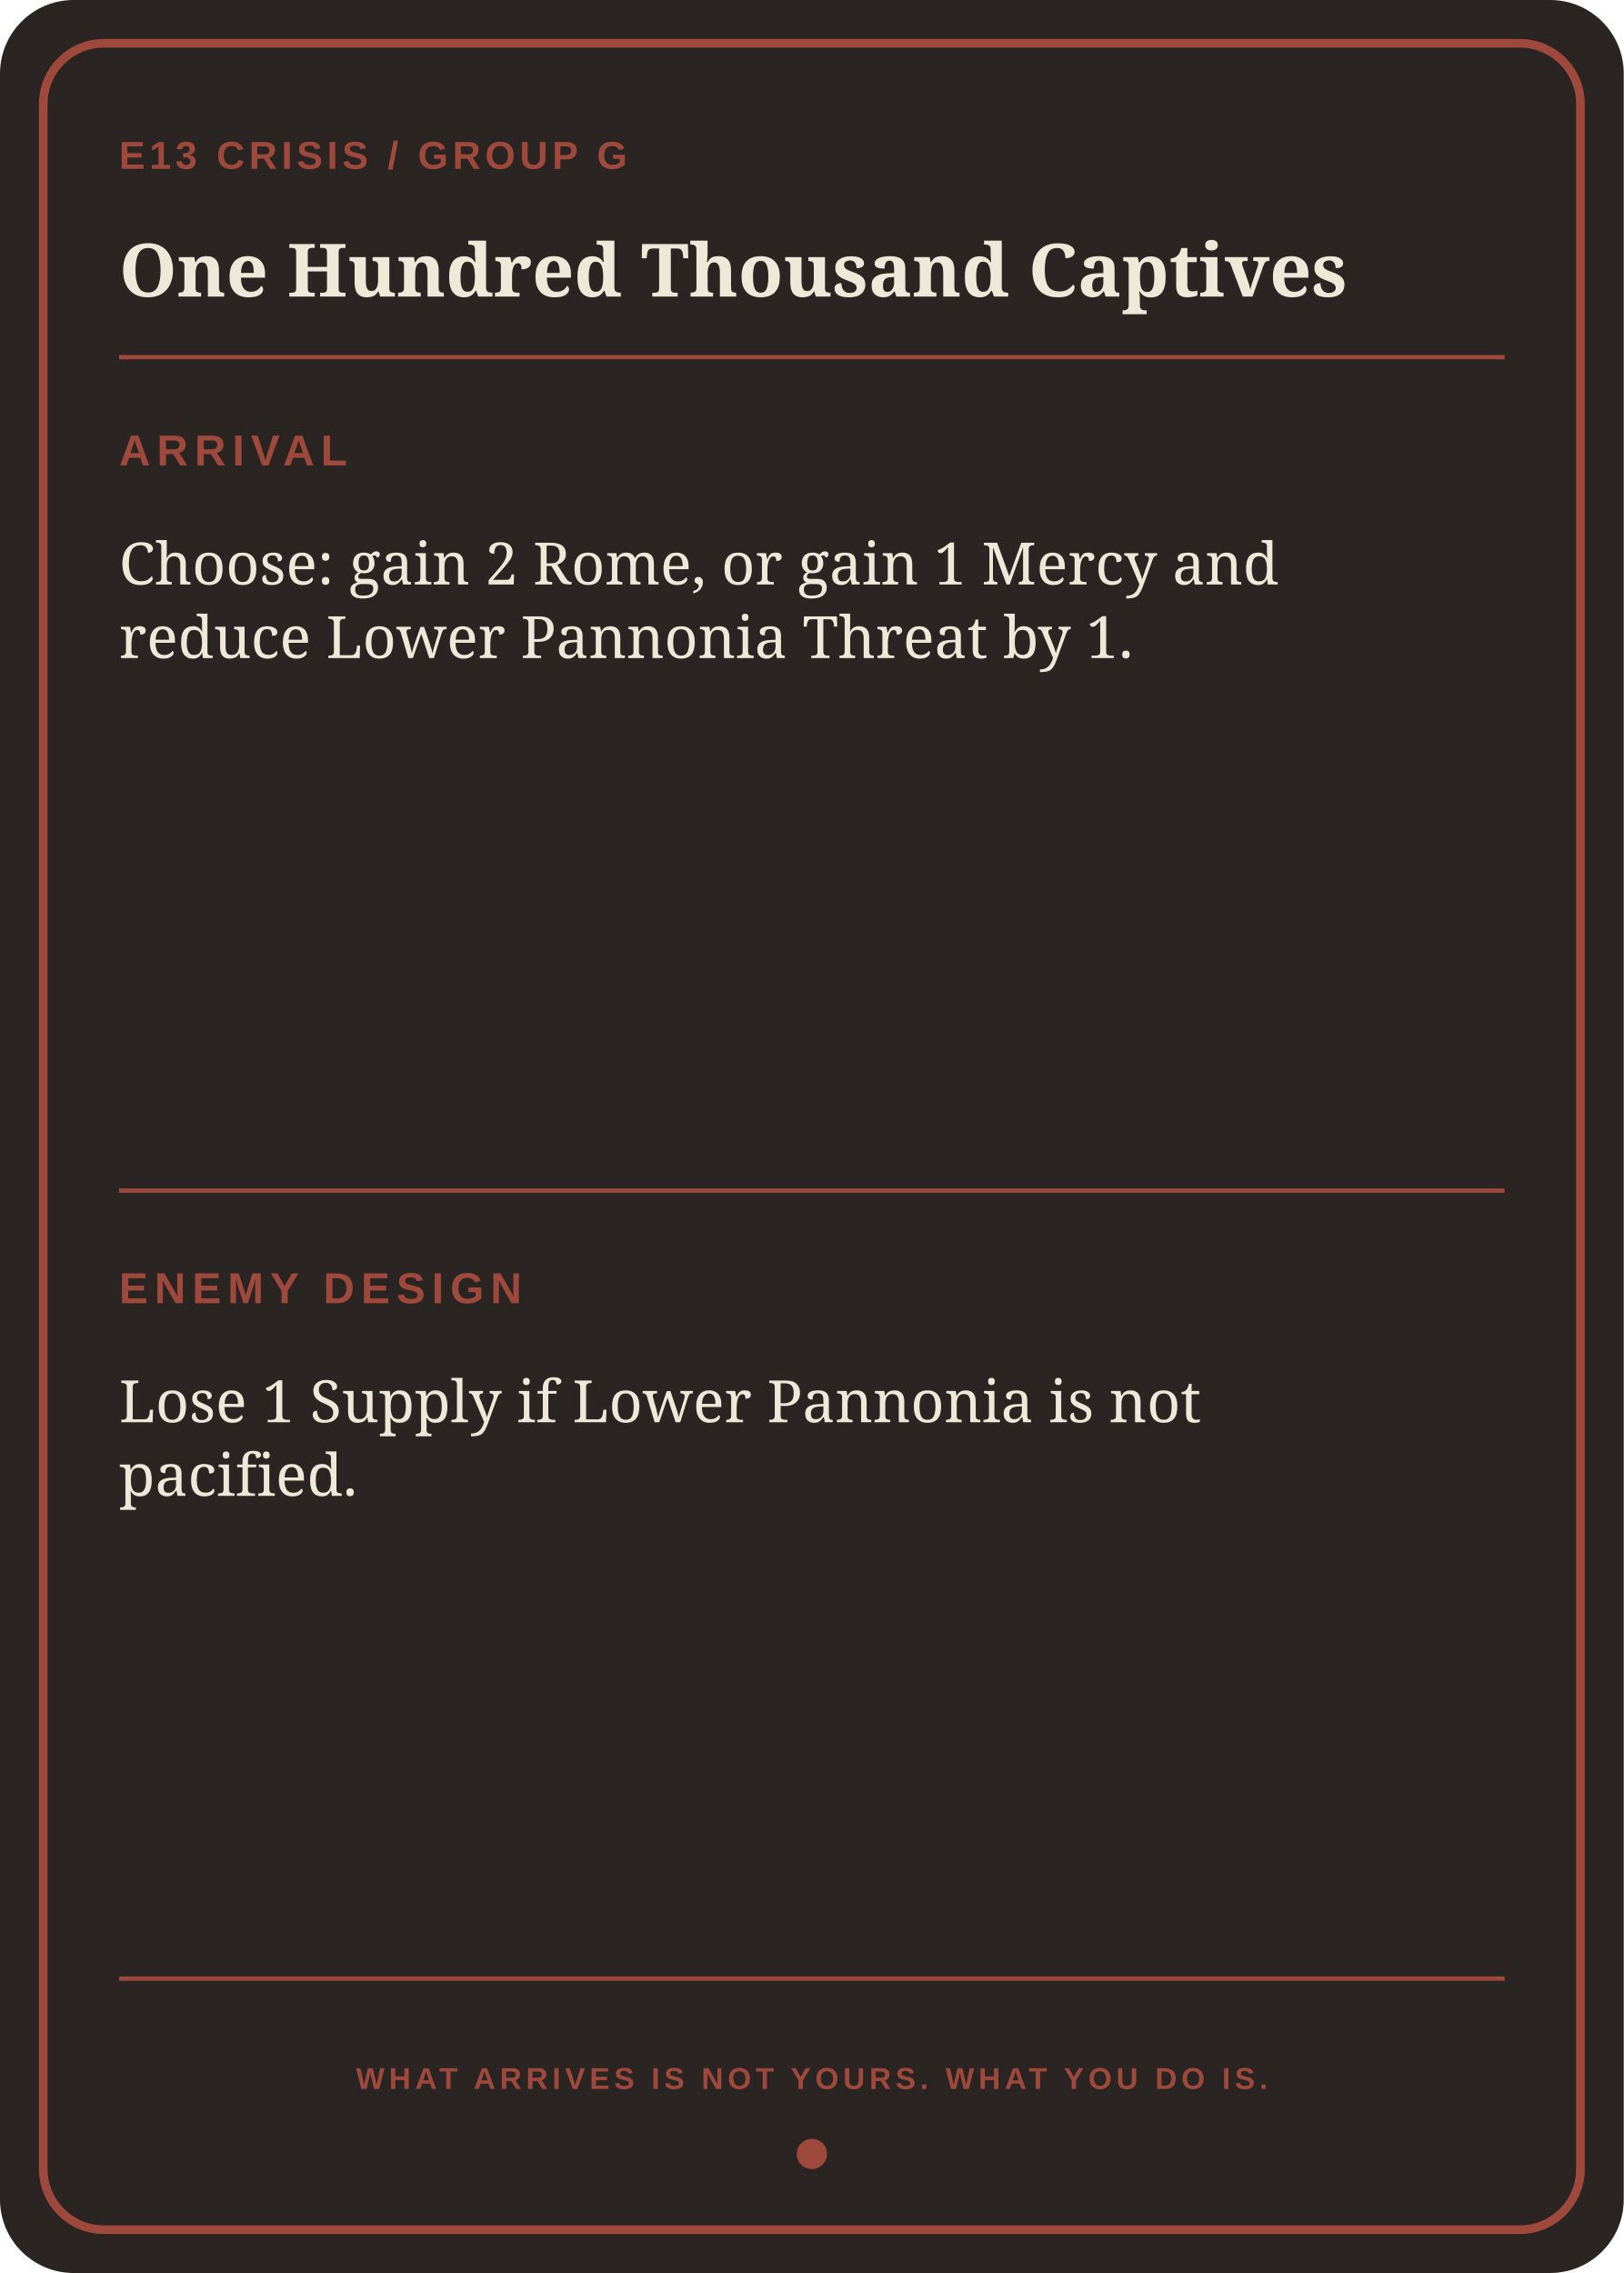
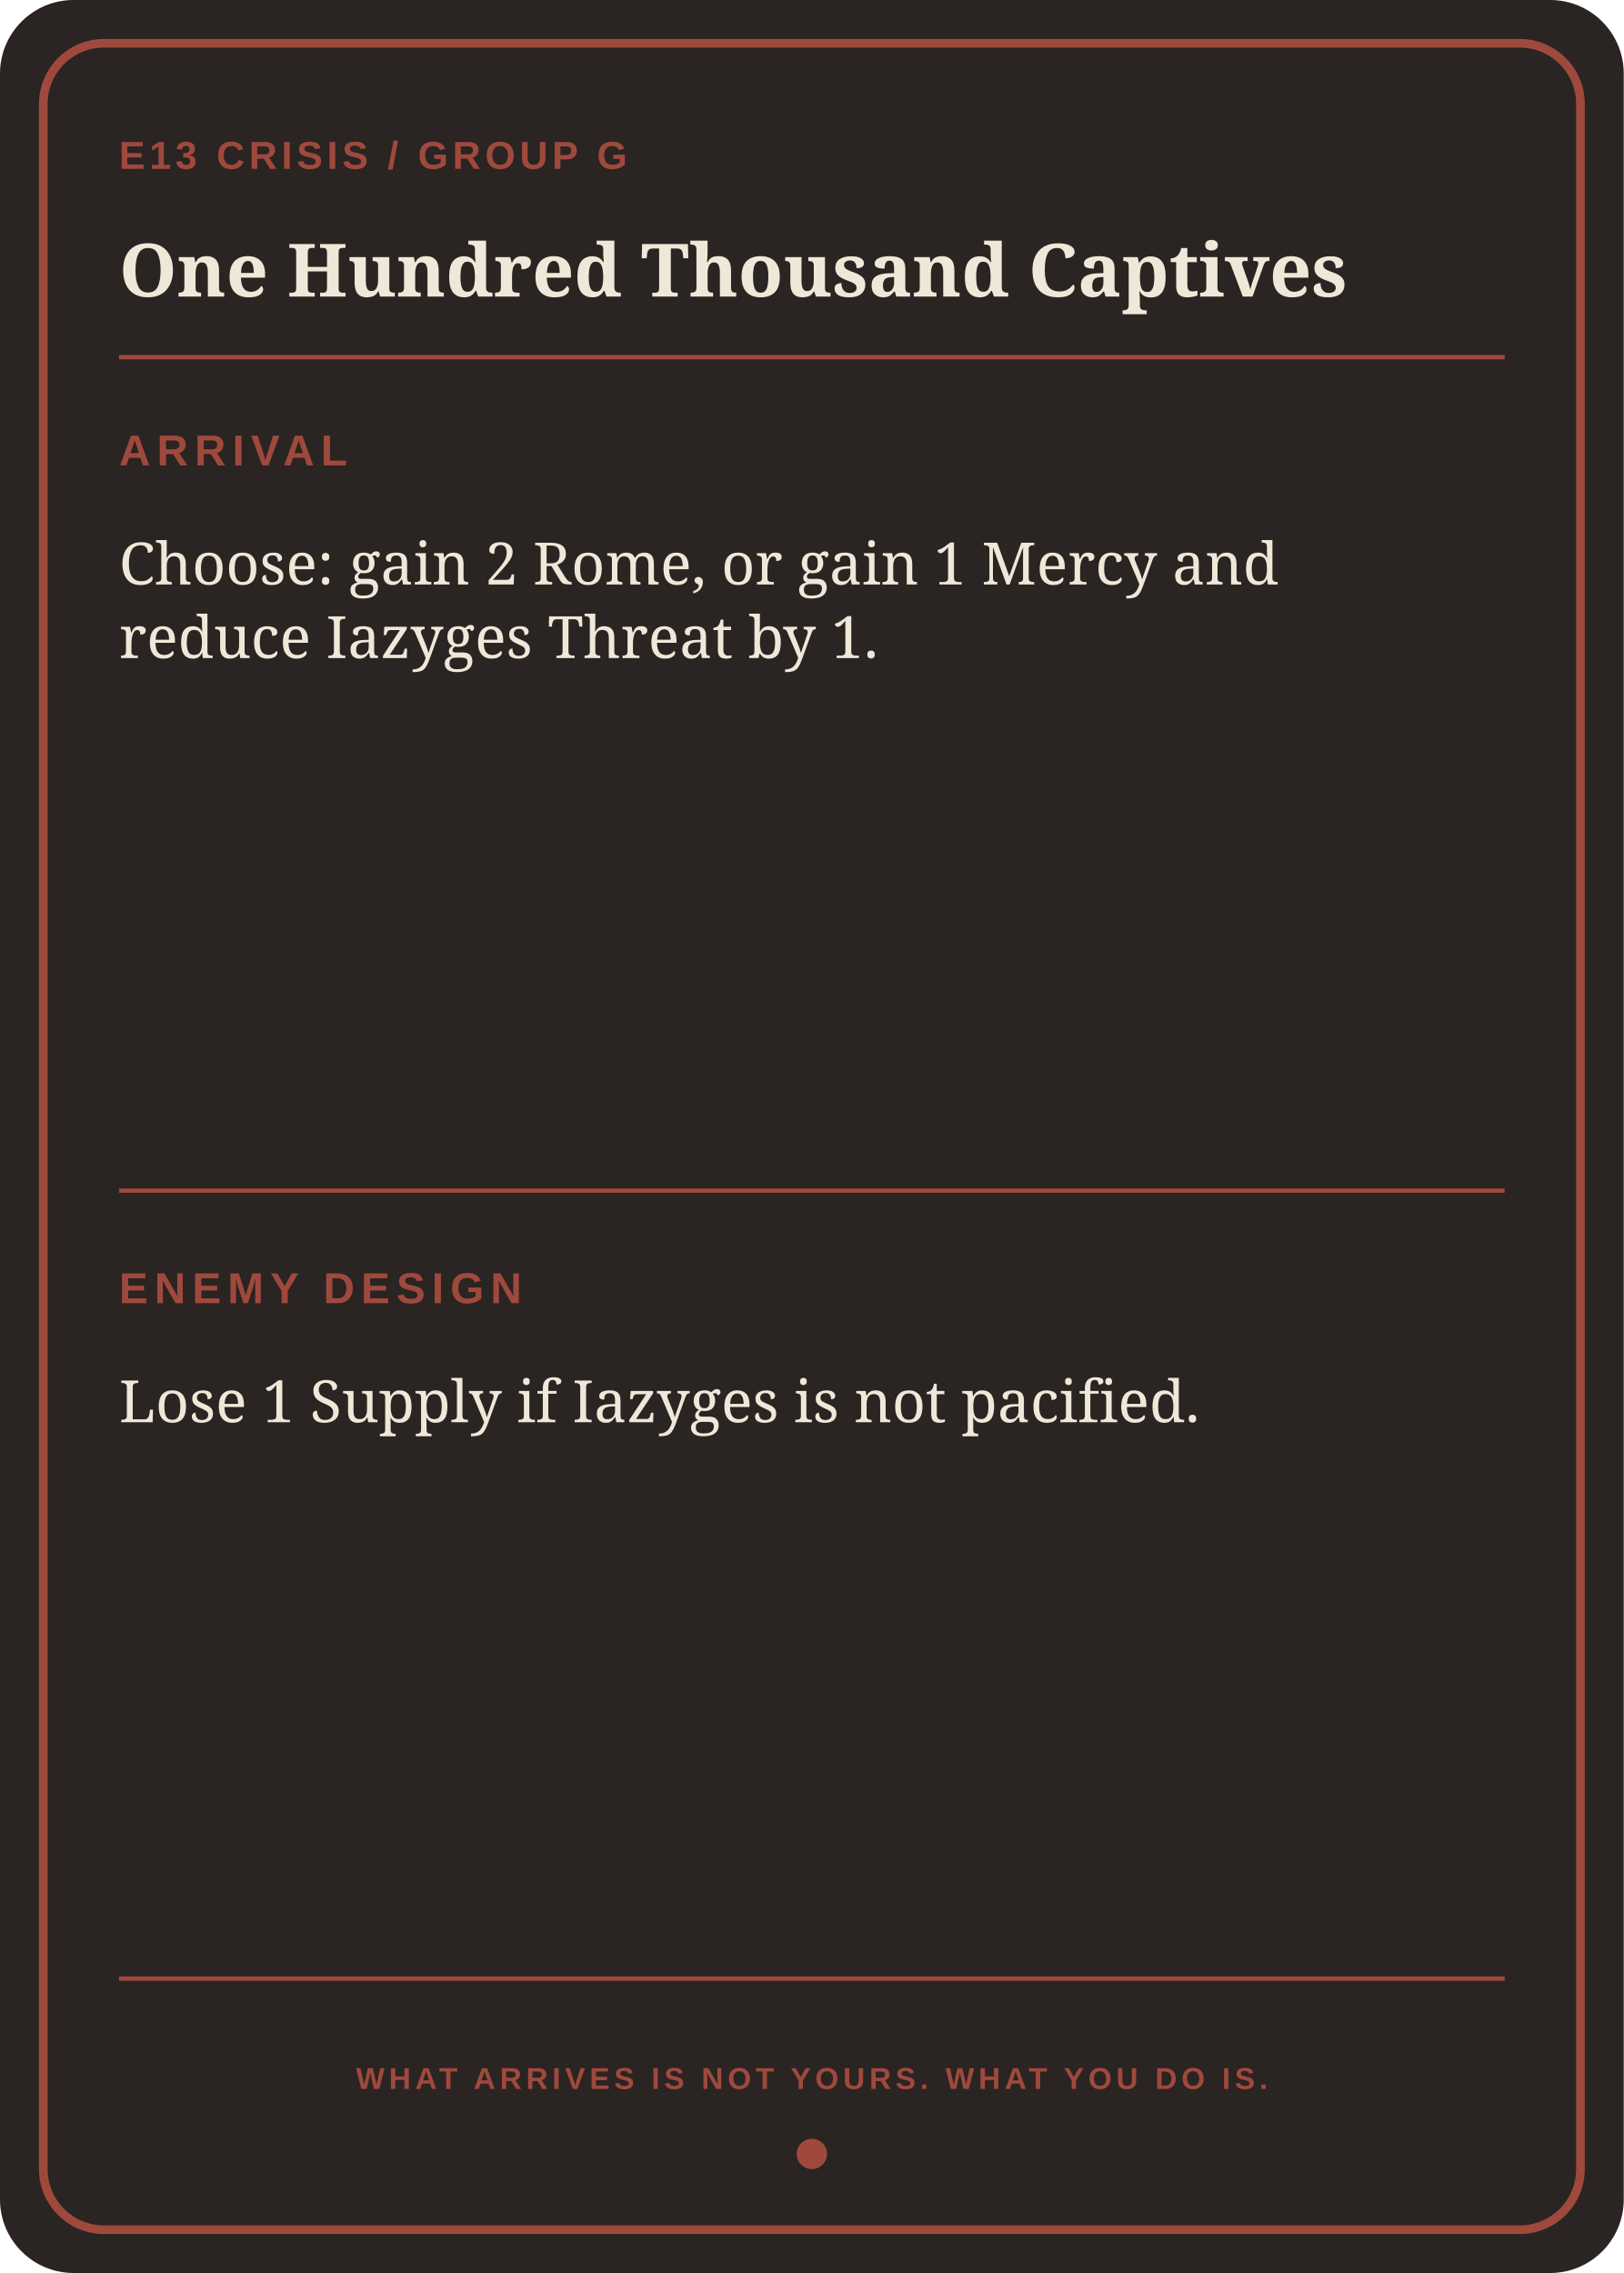
<svg xmlns="http://www.w3.org/2000/svg" width="2.5in" height="3.5in" viewBox="0 0 750 1050">
  <rect width="750" height="1050" rx="34" fill="#2a2422" />
  <rect x="20" y="20" width="710" height="1010" rx="28" fill="none" stroke="#9f493d" stroke-width="4" />
  <path d="M55 165H695M55 550H695M55 914H695" stroke="#9f493d" stroke-width="2" />
  <text x="55" y="78" fill="#9f493d" font-family="Arial,sans-serif" font-size="18" font-weight="bold" letter-spacing="2">E13  CRISIS / GROUP G</text>
  <text x="55" y="137" fill="#eee8d8" font-family="Georgia,serif" font-size="34" font-weight="bold">One Hundred Thousand Captives</text>
  <text x="55" y="215" fill="#9f493d" font-family="Arial,sans-serif" font-size="20" font-weight="bold" letter-spacing="3">ARRIVAL</text>
  <text x="55" y="270" fill="#eee8d8" font-family="Georgia,serif" font-size="27">
    <tspan x="55" dy="0">Choose: gain 2 Rome, or gain 1 Mercy and</tspan>
-     <tspan x="55" dy="34">reduce Lower Pannonia Threat by 1.</tspan>
+     <tspan x="55" dy="34">reduce Iazyges Threat by 1.</tspan>
  </text>
  <text x="55" y="602" fill="#9f493d" font-family="Arial,sans-serif" font-size="20" font-weight="bold" letter-spacing="3">ENEMY DESIGN</text>
  <text x="55" y="657" fill="#eee8d8" font-family="Georgia,serif" font-size="27">
-     <tspan x="55" dy="0">Lose 1 Supply if Lower Pannonia is not</tspan>
-     <tspan x="55" dy="34">pacified.</tspan>
+     <tspan x="55" dy="0">Lose 1 Supply if Iazyges is not pacified.</tspan>
  </text>
  <text x="375" y="965" text-anchor="middle" fill="#9f493d" font-family="Arial,sans-serif" font-size="14" font-weight="bold" letter-spacing="2">WHAT ARRIVES IS NOT YOURS. WHAT YOU DO IS.</text>
  <circle cx="375" cy="995" r="7" fill="#9f493d" />
</svg>
